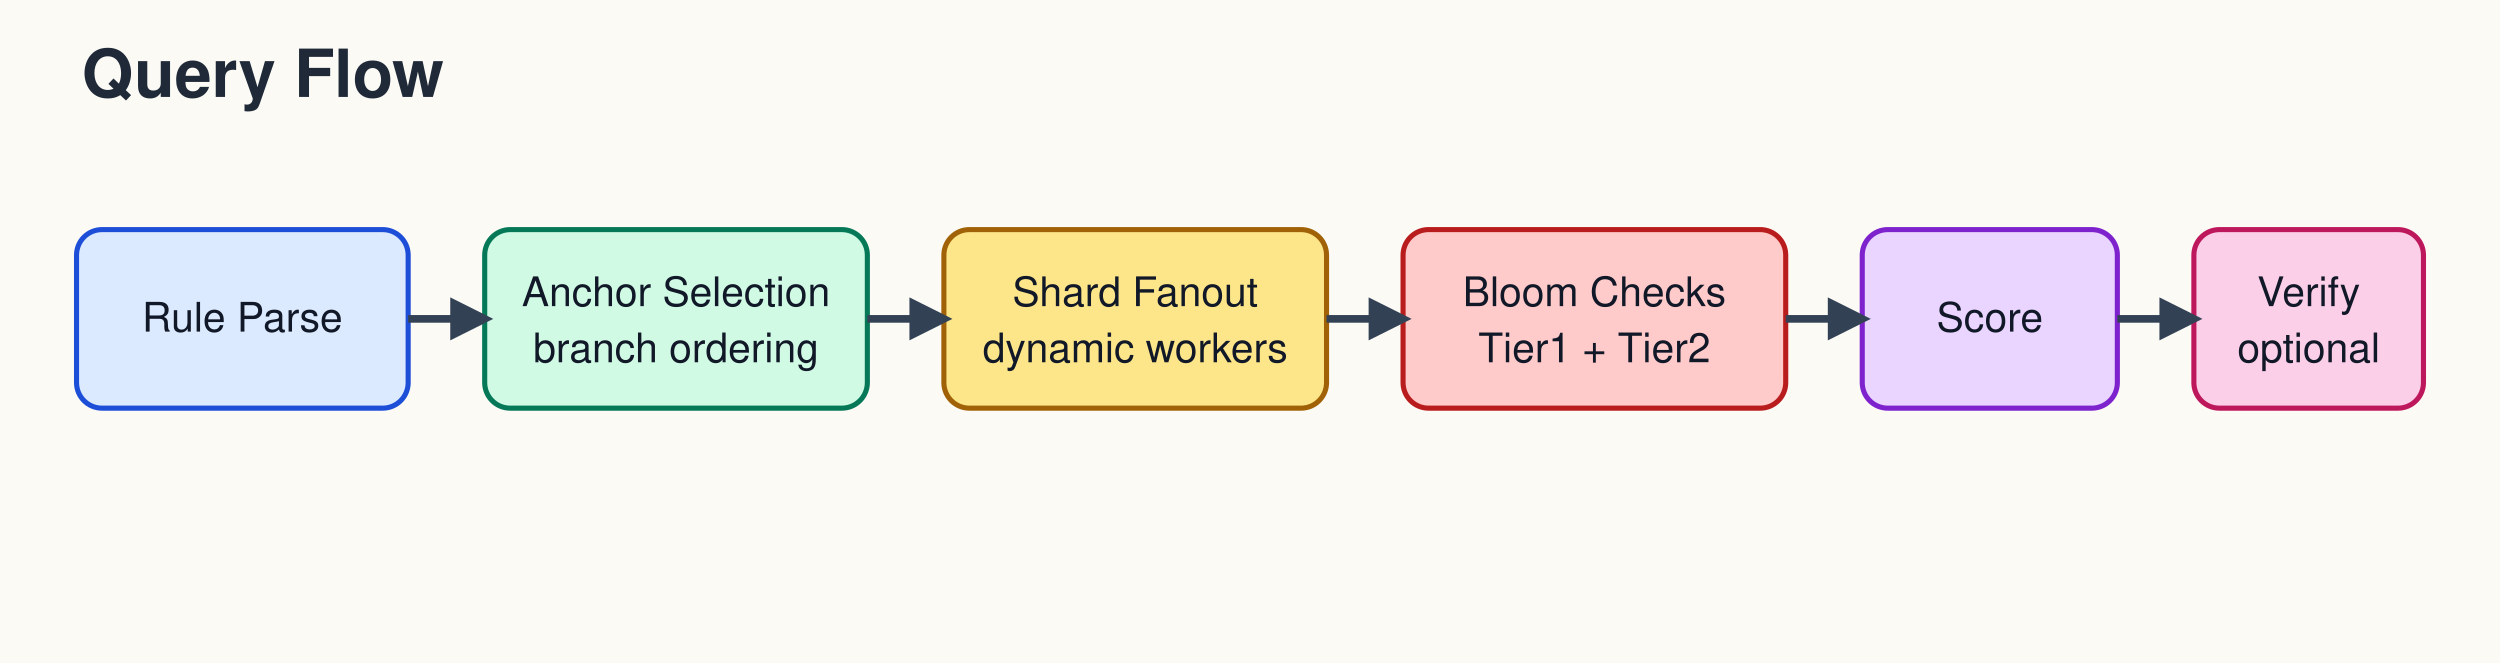
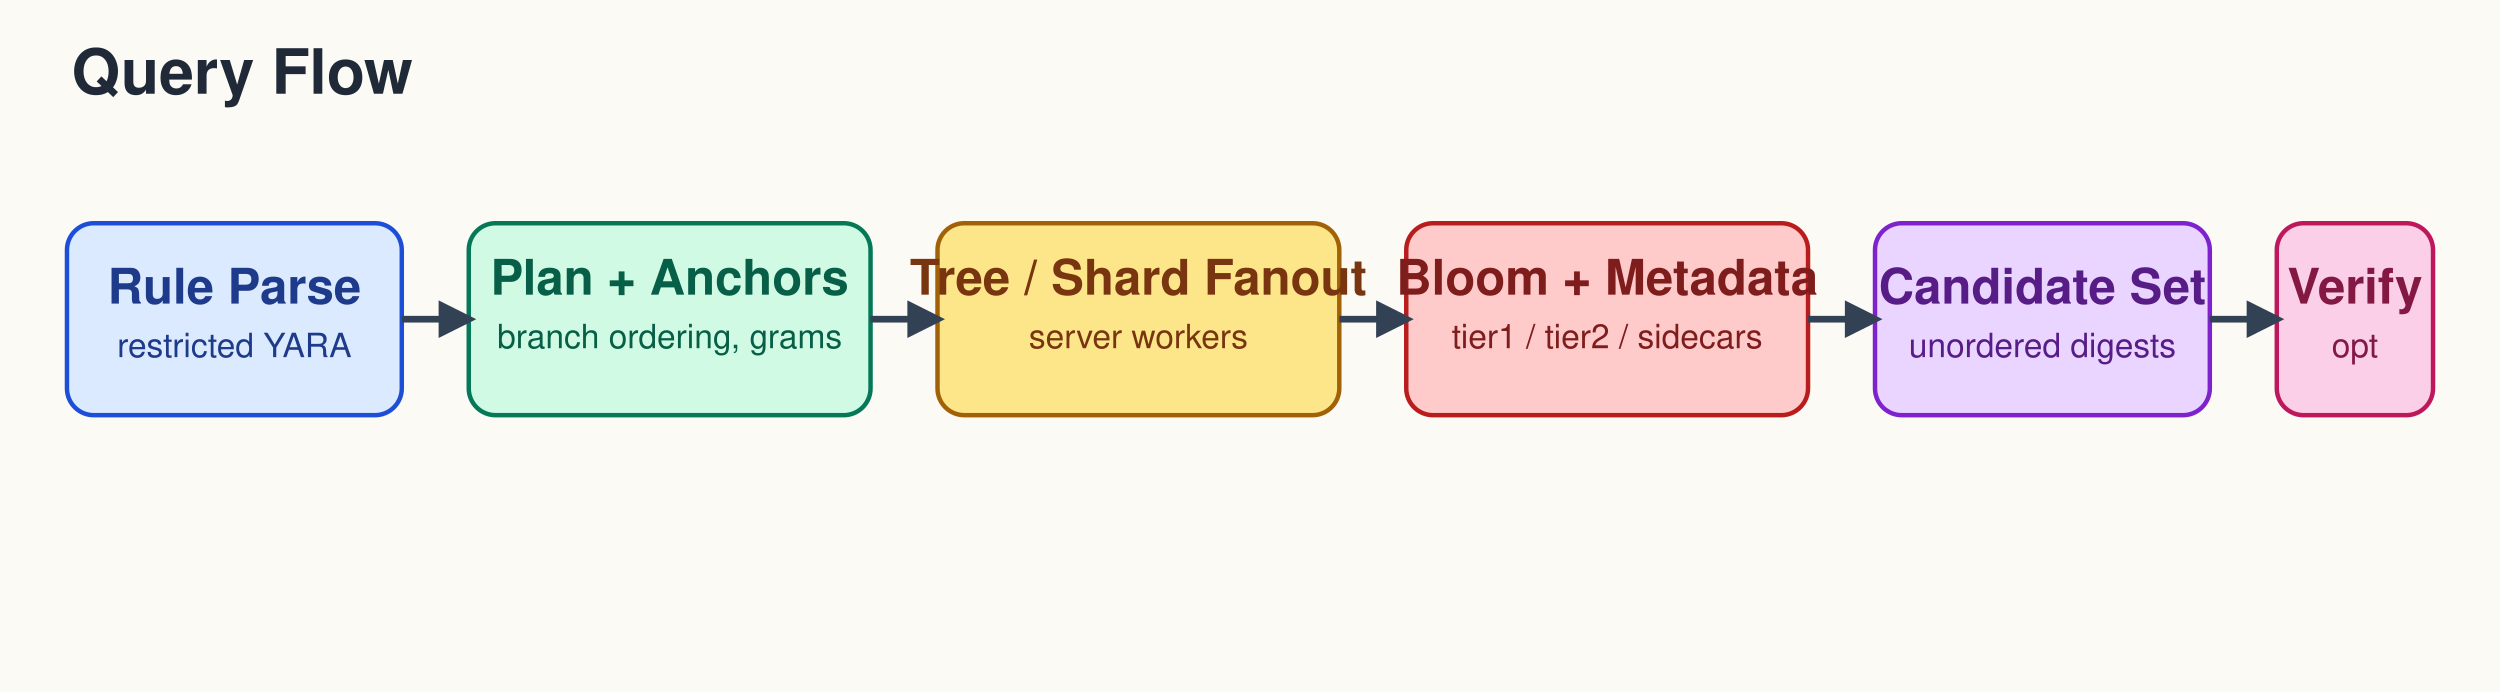
- <svg xmlns="http://www.w3.org/2000/svg" width="980" height="260" viewBox="0 0 980 260">
-   <rect width="980" height="260" fill="#fbfaf5" />
-   <text x="32" y="38" font-family="Helvetica, Arial, sans-serif" font-size="26" font-weight="700" fill="#1f2937">Query Flow</text>
-   <g font-family="Helvetica, Arial, sans-serif" font-size="16" fill="#111827" text-anchor="middle">
-     <rect x="30" y="90" width="130" height="70" rx="10" fill="#dbeafe" stroke="#1d4ed8" stroke-width="2" />
-     <text x="95" y="130">Rule Parse</text>
-     <rect x="190" y="90" width="150" height="70" rx="10" fill="#d1fae5" stroke="#047857" stroke-width="2" />
-     <text x="265" y="120">Anchor Selection</text>
-     <text x="265" y="142">branch ordering</text>
-     <rect x="370" y="90" width="150" height="70" rx="10" fill="#fde68a" stroke="#a16207" stroke-width="2" />
-     <text x="445" y="120">Shard Fanout</text>
-     <text x="445" y="142">dynamic workers</text>
-     <rect x="550" y="90" width="150" height="70" rx="10" fill="#fecaca" stroke="#b91c1c" stroke-width="2" />
-     <text x="625" y="120">Bloom Checks</text>
-     <text x="625" y="142">Tier1 + Tier2</text>
-     <rect x="730" y="90" width="100" height="70" rx="10" fill="#e9d5ff" stroke="#7e22ce" stroke-width="2" />
-     <text x="780" y="130">Score</text>
-     <rect x="860" y="90" width="90" height="70" rx="10" fill="#fbcfe8" stroke="#be185d" stroke-width="2" />
-     <text x="905" y="120">Verify</text>
-     <text x="905" y="142">optional</text>
+ <svg xmlns="http://www.w3.org/2000/svg" width="1120" height="310" viewBox="0 0 1120 310">
+   <rect width="1120" height="310" fill="#fbfaf5" />
+   <text x="32" y="42" font-family="Helvetica, Arial, sans-serif" font-size="28" font-weight="700" fill="#1f2937">Query Flow</text>
+   <g font-family="Helvetica, Arial, sans-serif" text-anchor="middle">
+     <rect x="30" y="100" width="150" height="86" rx="12" fill="#dbeafe" stroke="#1d4ed8" stroke-width="2" />
+     <text x="105" y="136" font-size="22" font-weight="700" fill="#1e3a8a">Rule Parse</text>
+     <text x="105" y="160" font-size="15" fill="#1e3a8a">restricted YARA</text>
+     <rect x="210" y="100" width="180" height="86" rx="12" fill="#d1fae5" stroke="#047857" stroke-width="2" />
+     <text x="300" y="132" font-size="22" font-weight="700" fill="#065f46">Plan + Anchors</text>
+     <text x="300" y="156" font-size="15" fill="#065f46">branch ordering, grams</text>
+     <rect x="420" y="100" width="180" height="86" rx="12" fill="#fde68a" stroke="#a16207" stroke-width="2" />
+     <text x="510" y="132" font-size="22" font-weight="700" fill="#78350f">Tree / Shard Fanout</text>
+     <text x="510" y="156" font-size="15" fill="#78350f">server workers</text>
+     <rect x="630" y="100" width="180" height="86" rx="12" fill="#fecaca" stroke="#b91c1c" stroke-width="2" />
+     <text x="720" y="132" font-size="22" font-weight="700" fill="#7f1d1d">Bloom + Metadata</text>
+     <text x="720" y="156" font-size="15" fill="#7f1d1d">tier1 / tier2 / sidecars</text>
+     <rect x="840" y="100" width="150" height="86" rx="12" fill="#e9d5ff" stroke="#7e22ce" stroke-width="2" />
+     <text x="915" y="136" font-size="22" font-weight="700" fill="#581c87">Candidate Set</text>
+     <text x="915" y="160" font-size="15" fill="#581c87">unordered digests</text>
+     <rect x="1020" y="100" width="70" height="86" rx="12" fill="#fbcfe8" stroke="#be185d" stroke-width="2" />
+     <text x="1055" y="136" font-size="22" font-weight="700" fill="#831843">Verify</text>
+     <text x="1055" y="160" font-size="15" fill="#831843">opt</text>
  </g>
  <g stroke="#334155" stroke-width="3" fill="#334155">
-     <line x1="160" y1="125" x2="190" y2="125" />
-     <polygon points="190,125 178,119 178,131" />
-     <line x1="340" y1="125" x2="370" y2="125" />
-     <polygon points="370,125 358,119 358,131" />
-     <line x1="520" y1="125" x2="550" y2="125" />
-     <polygon points="550,125 538,119 538,131" />
-     <line x1="700" y1="125" x2="730" y2="125" />
-     <polygon points="730,125 718,119 718,131" />
-     <line x1="830" y1="125" x2="860" y2="125" />
-     <polygon points="860,125 848,119 848,131" />
+     <line x1="180" y1="143" x2="210" y2="143" />
+     <polygon points="210,143 198,137 198,149" />
+     <line x1="390" y1="143" x2="420" y2="143" />
+     <polygon points="420,143 408,137 408,149" />
+     <line x1="600" y1="143" x2="630" y2="143" />
+     <polygon points="630,143 618,137 618,149" />
+     <line x1="810" y1="143" x2="840" y2="143" />
+     <polygon points="840,143 828,137 828,149" />
+     <line x1="990" y1="143" x2="1020" y2="143" />
+     <polygon points="1020,143 1008,137 1008,149" />
  </g>
</svg>
